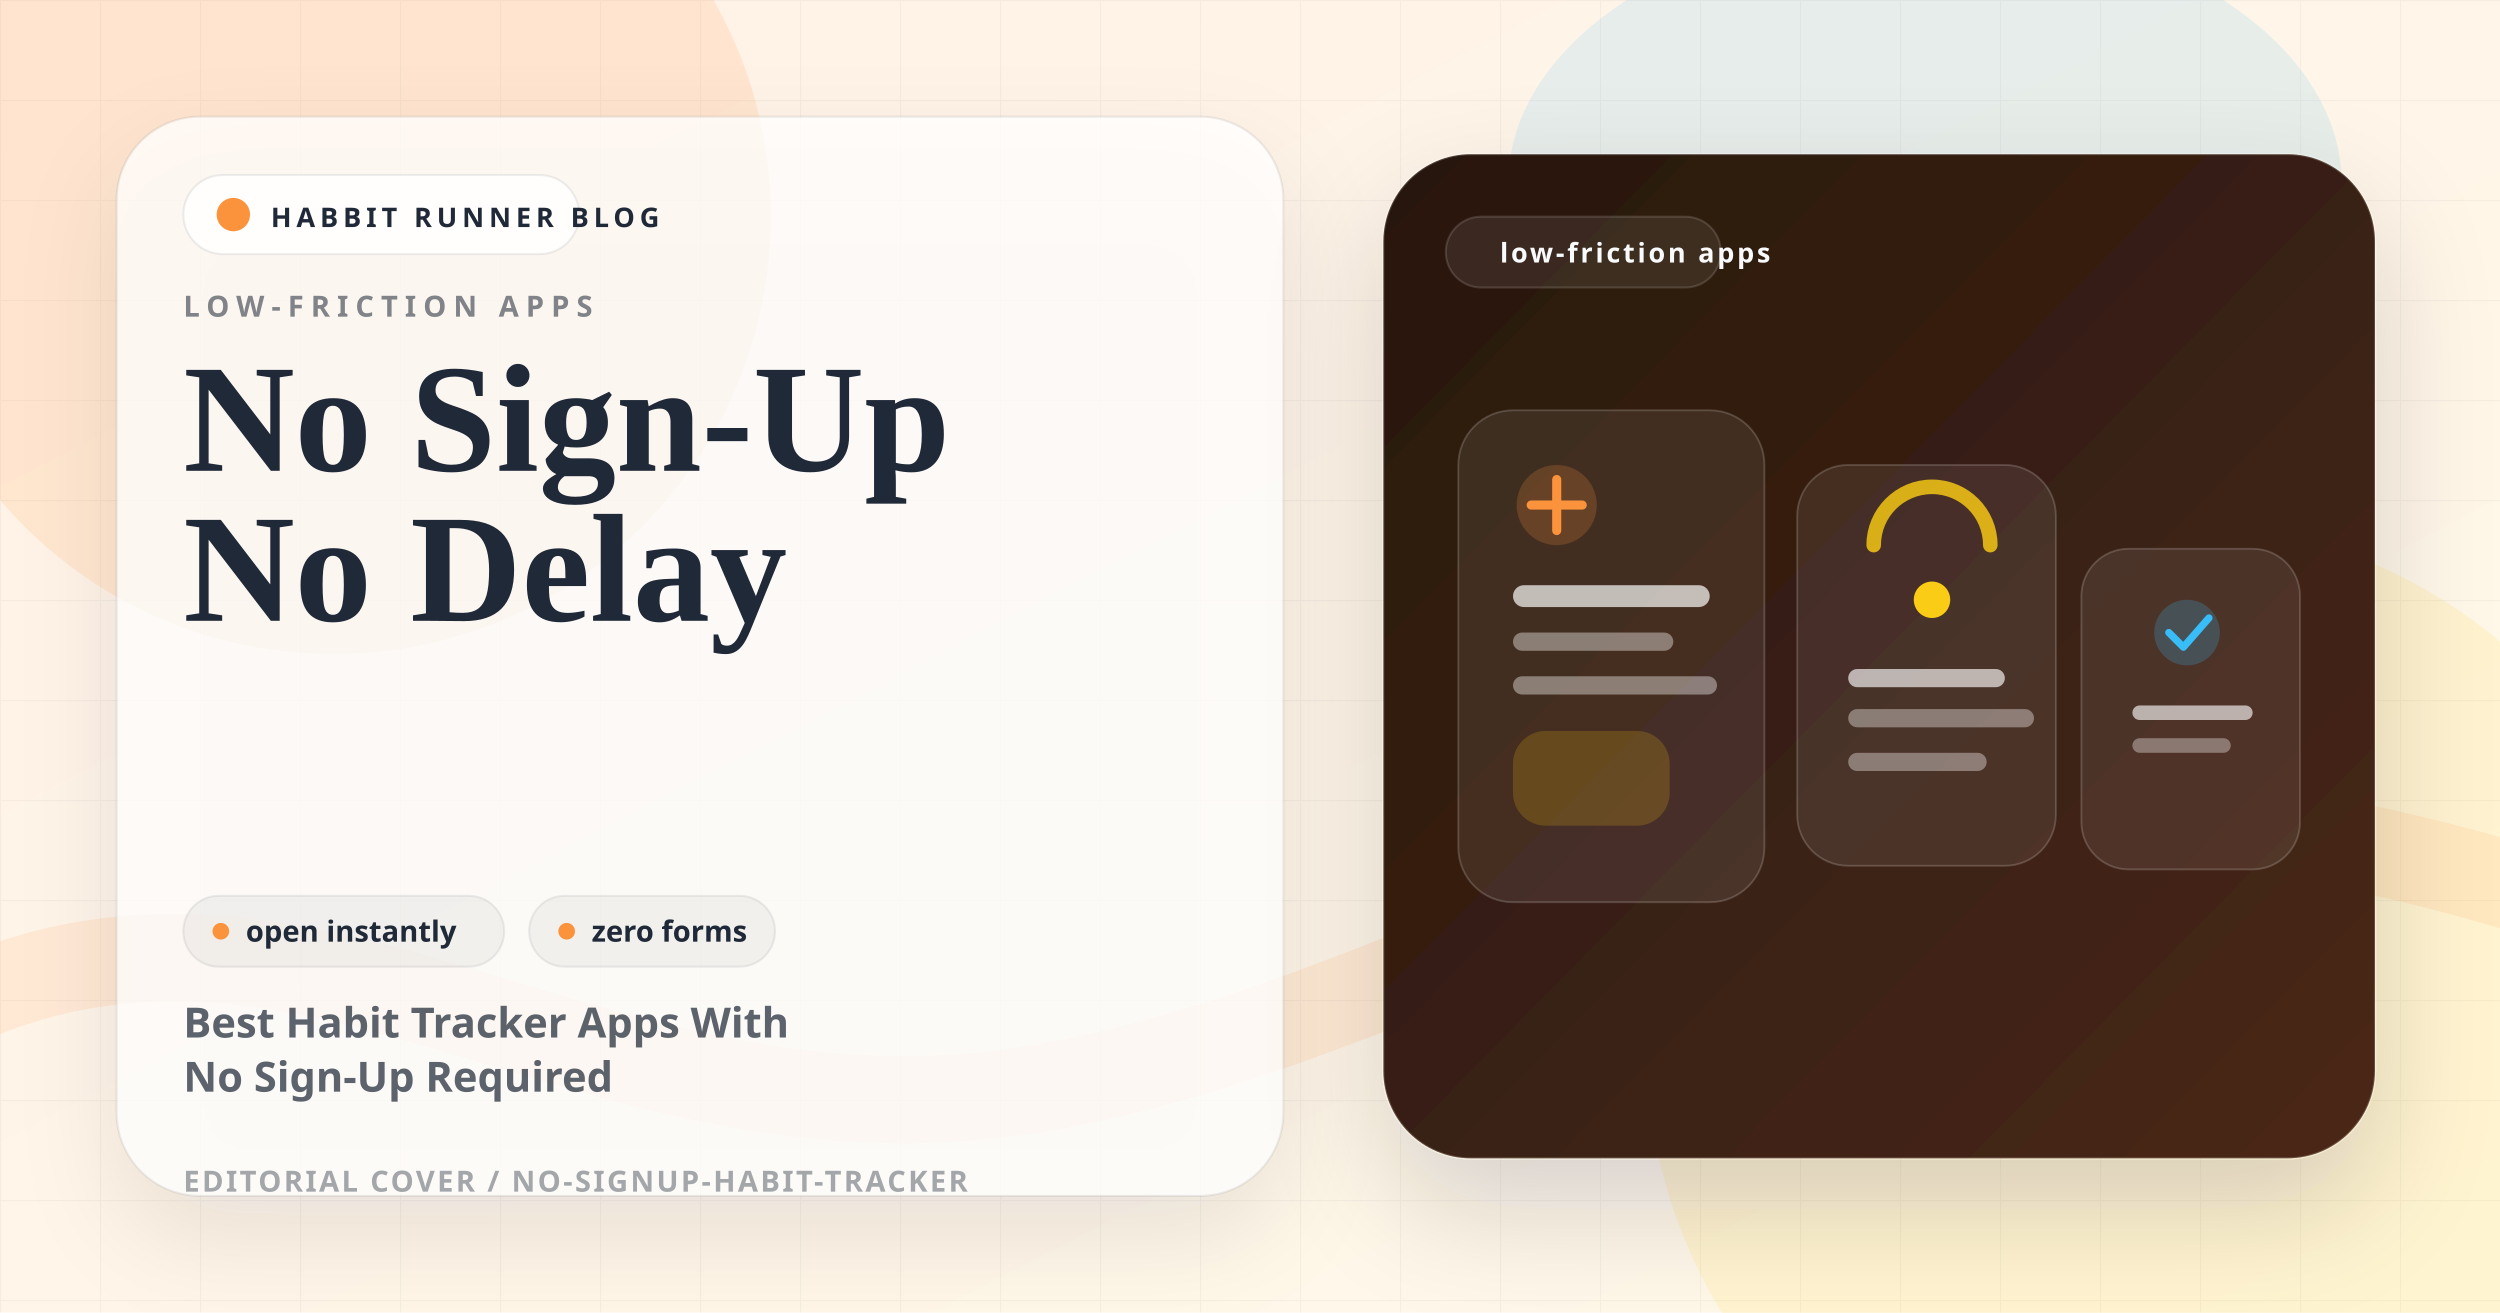
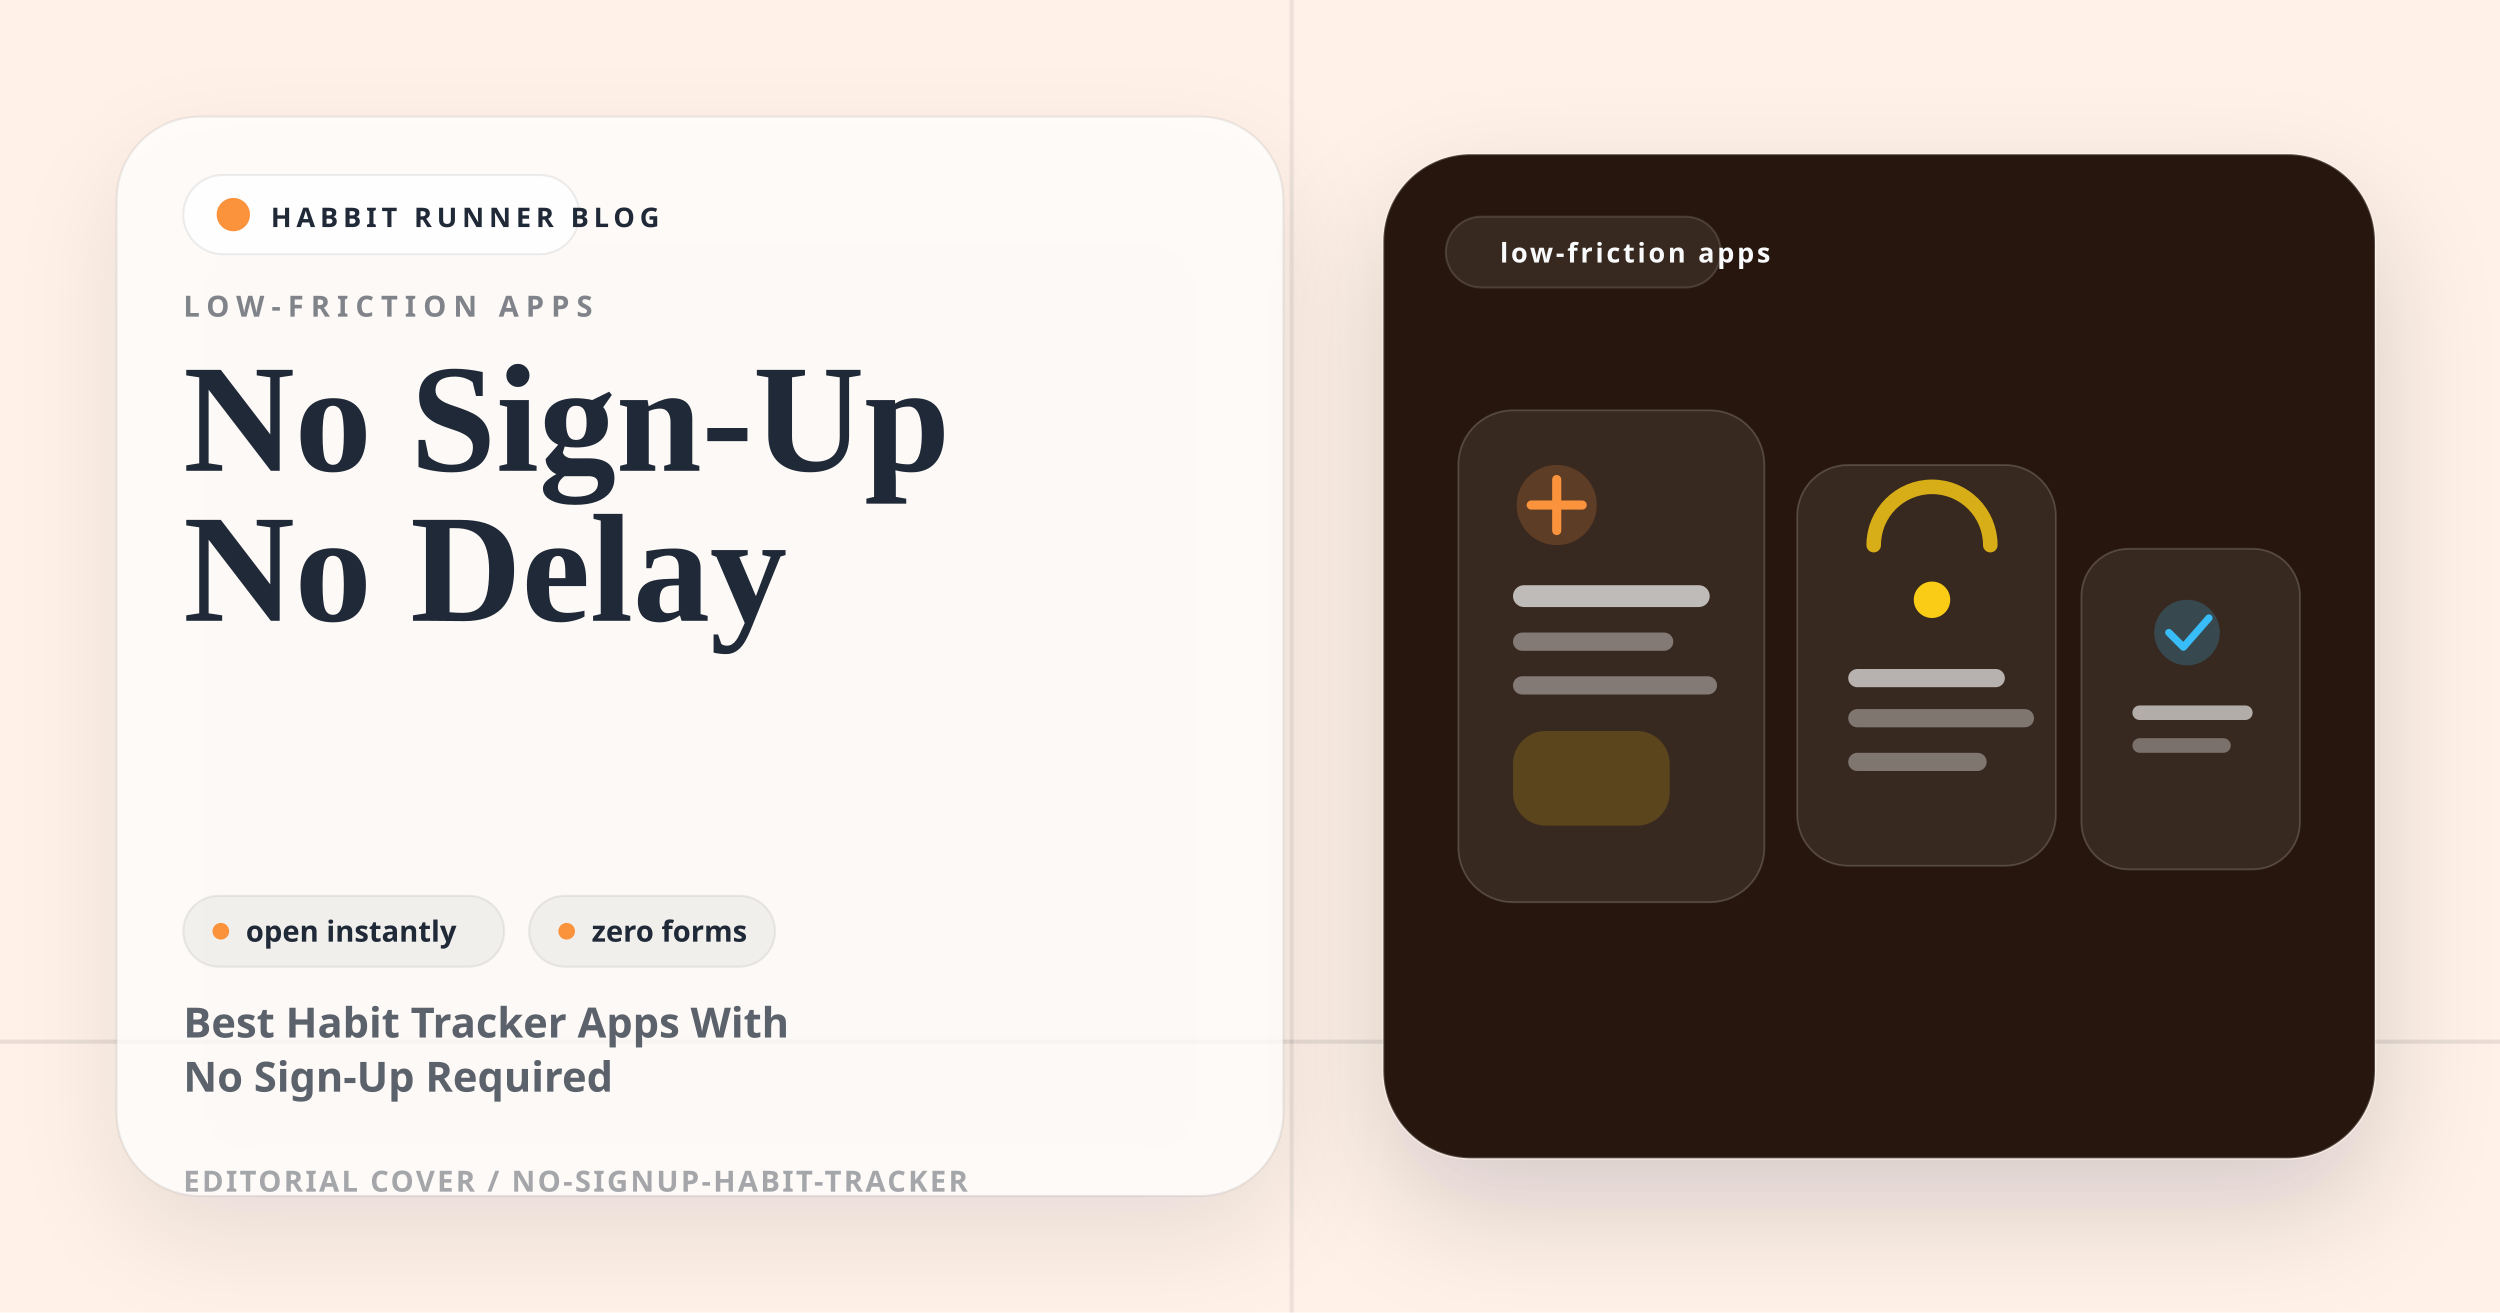
<svg xmlns="http://www.w3.org/2000/svg" width="1200" height="630" viewBox="0 0 1200 630" role="img" aria-label="Best Habit Tracker Apps With No Sign-Up Required">
  <defs>
-     <linearGradient id="bg" x1="0" y1="0" x2="1" y2="1">
-       <stop offset="0%" stop-color="#fff1e7" />
-       <stop offset="100%" stop-color="#fff9e9" />
-     </linearGradient>
-     <linearGradient id="panel" x1="0" y1="0" x2="1" y2="1">
-       <stop offset="0%" stop-color="#27170f" />
-       <stop offset="100%" stop-color="#4a2815" />
-     </linearGradient>
    <pattern id="grid" width="48" height="48" patternUnits="userSpaceOnUse">
      <path d="M48 0H0V48" fill="none" stroke="rgba(31, 41, 55, 0.07)" stroke-width="1" />
    </pattern>
    <filter id="shadowSoft" x="-20%" y="-20%" width="140%" height="150%">
      <feDropShadow dx="0" dy="20" stdDeviation="24" flood-color="#0f172a" flood-opacity="0.12" />
    </filter>
    <filter id="shadowBoard" x="-20%" y="-20%" width="140%" height="150%">
      <feDropShadow dx="0" dy="24" stdDeviation="28" flood-color="#0f172a" flood-opacity="0.16" />
    </filter>
    <clipPath id="boardClip">
      <rect x="664" y="74" width="476" height="482" rx="42" />
    </clipPath>
  </defs>
-   <rect width="1200" height="630" fill="url(#bg)" />
-   <rect width="1200" height="630" fill="url(#grid)" opacity="0.6" />
-   <circle cx="160" cy="104" r="210" fill="rgba(251, 146, 60, 0.14)" />
-   <circle cx="1040" cy="500" r="250" fill="rgba(250, 204, 21, 0.12)" />
-   <ellipse cx="924" cy="88" rx="200" ry="126" fill="rgba(56, 189, 248, 0.12)" />
-   <path d="M-40 492 C146 390 284 566 512 520 C736 476 870 314 1240 436" fill="none" stroke="rgba(251, 146, 60, 0.12)" stroke-width="42" stroke-linecap="round" />
+   <rect width="1200" height="630" fill="#fff1e7" />
+   <path d="M0 500 H1200" stroke="rgba(31, 41, 55, 0.1)" stroke-width="2" />
+   <path d="M620 0 V630" stroke="rgba(31, 41, 55, 0.08)" stroke-width="2" />
  <rect x="56" y="56" width="560" height="518" rx="40" fill="rgba(255, 255, 255, 0.74)" stroke="rgba(31, 41, 55, 0.08)" filter="url(#shadowSoft)" />
  <rect x="88" y="84" width="190" height="38" rx="19" fill="rgba(255, 255, 255, 0.88)" stroke="rgba(31, 41, 55, 0.08)" />
  <circle cx="112" cy="103" r="8" fill="#fb923c" />
  <text x="130" y="109" fill="#1f2937" font-family="'Avenir Next', 'Segoe UI', 'Trebuchet MS', sans-serif" font-size="13" font-weight="700" letter-spacing="0.18em">HABBIT RUNNER BLOG</text>
  <text x="88" y="152" fill="rgba(31, 41, 55, 0.56)" font-family="'Avenir Next', 'Segoe UI', 'Trebuchet MS', sans-serif" font-size="14" font-weight="700" letter-spacing="0.24em">LOW-FRICTION APPS</text>
  <text x="88" y="226" fill="#1f2937" font-family="'Iowan Old Style', Georgia, 'Times New Roman', serif" font-size="74" font-weight="700">
    <tspan x="88" dy="0">No Sign-Up</tspan>
    <tspan x="88" dy="72">No Delay</tspan>
  </text>
  <g transform="translate(88 430)">
    <rect width="154" height="34" rx="17" fill="rgba(31, 41, 55, 0.05)" stroke="rgba(31, 41, 55, 0.08)" />
    <circle cx="18" cy="17" r="4" fill="#fb923c" />
    <text x="30" y="22" fill="#1f2937" font-family="'Avenir Next', 'Segoe UI', 'Trebuchet MS', sans-serif" font-size="14" font-weight="600">open instantly</text>
  </g>
  <g transform="translate(254 430)">
    <rect width="118" height="34" rx="17" fill="rgba(31, 41, 55, 0.05)" stroke="rgba(31, 41, 55, 0.08)" />
    <circle cx="18" cy="17" r="4" fill="#fb923c" />
    <text x="30" y="22" fill="#1f2937" font-family="'Avenir Next', 'Segoe UI', 'Trebuchet MS', sans-serif" font-size="14" font-weight="600">zero forms</text>
  </g>
  <text x="88" y="498" fill="rgba(31, 41, 55, 0.72)" font-family="'Avenir Next', 'Segoe UI', 'Trebuchet MS', sans-serif" font-size="20" font-weight="600">
    <tspan x="88" dy="0">Best Habit Tracker Apps With</tspan>
    <tspan x="88" dy="26">No Sign-Up Required</tspan>
  </text>
  <text x="88" y="572" fill="rgba(31, 41, 55, 0.4)" font-family="'Avenir Next', 'Segoe UI', 'Trebuchet MS', sans-serif" font-size="14" font-weight="700" letter-spacing="0.08em">EDITORIAL COVER / NO-SIGNUP-HABIT-TRACKER</text>
  <g filter="url(#shadowBoard)">
-     <rect x="664" y="74" width="476" height="482" rx="42" fill="url(#panel)" stroke="rgba(255, 255, 255, 0.18)" />
+     <rect x="664" y="74" width="476" height="482" rx="42" fill="#27170f" stroke="rgba(255, 255, 255, 0.22)" />
  </g>
  <rect x="694" y="104" width="132" height="34" rx="17" fill="rgba(255, 255, 255, 0.08)" stroke="rgba(255, 255, 255, 0.14)" />
  <text x="720" y="126" fill="#f8fafc" font-family="'Avenir Next', 'Segoe UI', 'Trebuchet MS', sans-serif" font-size="13" font-weight="700" letter-spacing="0.1em">low-friction apps</text>
  <g clip-path="url(#boardClip)">
    <g transform="translate(619.5498 123.4935) scale(0.8744589)">
      <rect x="92" y="84" width="168" height="270" rx="30" fill="rgba(255, 255, 255, 0.08)" stroke="rgba(255, 255, 255, 0.18)" />
      <rect x="278" y="114" width="142" height="220" rx="28" fill="rgba(255, 255, 255, 0.08)" stroke="rgba(255, 255, 255, 0.18)" />
      <rect x="434" y="160" width="120" height="176" rx="26" fill="rgba(255, 255, 255, 0.08)" stroke="rgba(255, 255, 255, 0.18)" />
      <circle cx="146" cy="136" r="22" fill="rgba(251, 146, 60, 0.2)" />
      <path d="M132 136 h28 M146 122 v28" stroke="#fb923c" stroke-width="5" stroke-linecap="round" />
      <rect x="122" y="180" width="108" height="12" rx="6" fill="rgba(255, 255, 255, 0.68)" />
      <rect x="122" y="206" width="88" height="10" rx="5" fill="rgba(255, 255, 255, 0.38)" />
      <rect x="122" y="230" width="112" height="10" rx="5" fill="rgba(255, 255, 255, 0.38)" />
      <rect x="122" y="260" width="86" height="52" rx="18" fill="rgba(250, 204, 21, 0.18)" />
      <path d="M320 158 a32 32 0 0 1 64 0" fill="none" stroke="rgba(250, 204, 21, 0.82)" stroke-width="8" stroke-linecap="round" />
      <circle cx="352" cy="188" r="10" fill="#facc15" />
      <rect x="306" y="226" width="86" height="10" rx="5" fill="rgba(255, 255, 255, 0.64)" />
      <rect x="306" y="248" width="102" height="10" rx="5" fill="rgba(255, 255, 255, 0.36)" />
      <rect x="306" y="272" width="76" height="10" rx="5" fill="rgba(255, 255, 255, 0.36)" />
      <circle cx="492" cy="206" r="18" fill="rgba(56, 189, 248, 0.22)" />
      <path d="M482 206 L490 214 L504 198" fill="none" stroke="#38bdf8" stroke-width="4" stroke-linecap="round" stroke-linejoin="round" />
      <rect x="462" y="246" width="66" height="8" rx="4" fill="rgba(255, 255, 255, 0.62)" />
      <rect x="462" y="264" width="54" height="8" rx="4" fill="rgba(255, 255, 255, 0.34)" />
    </g>
  </g>
</svg>
